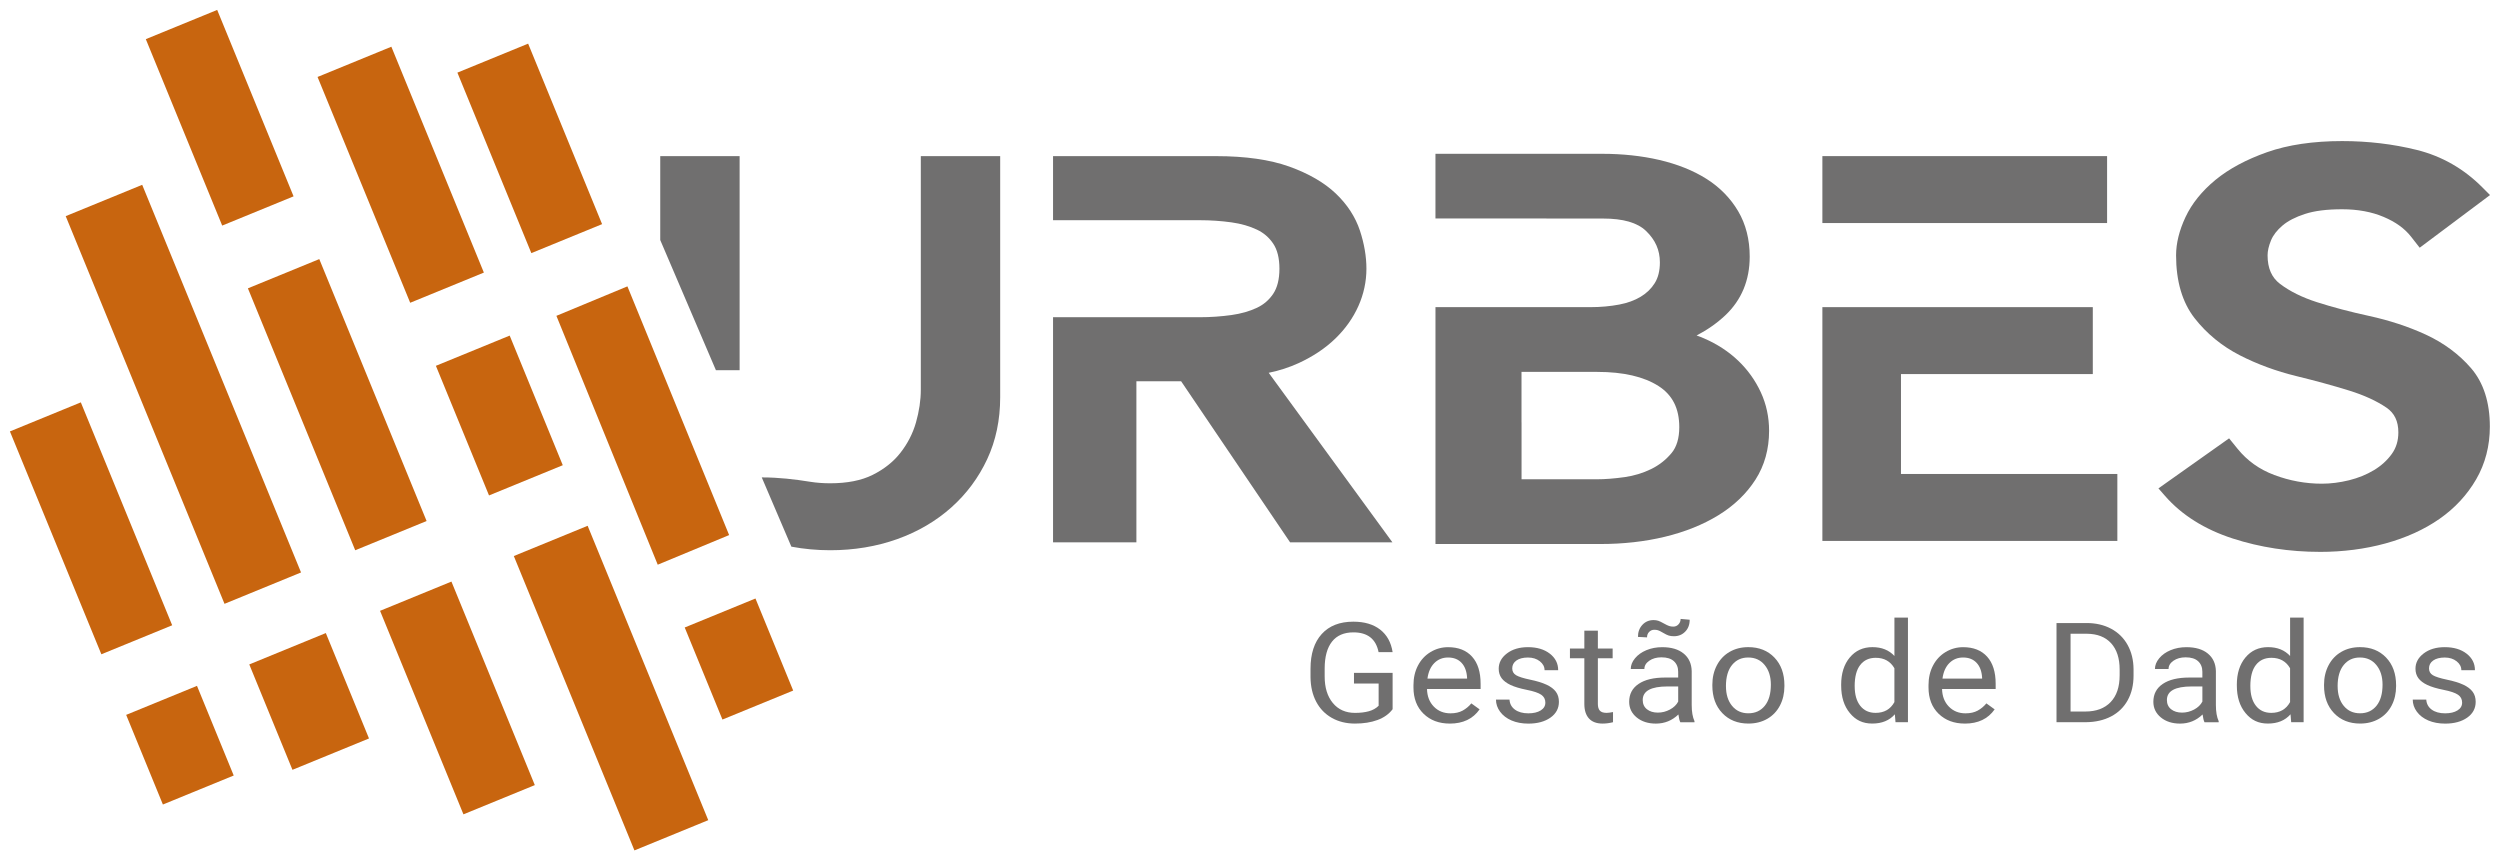
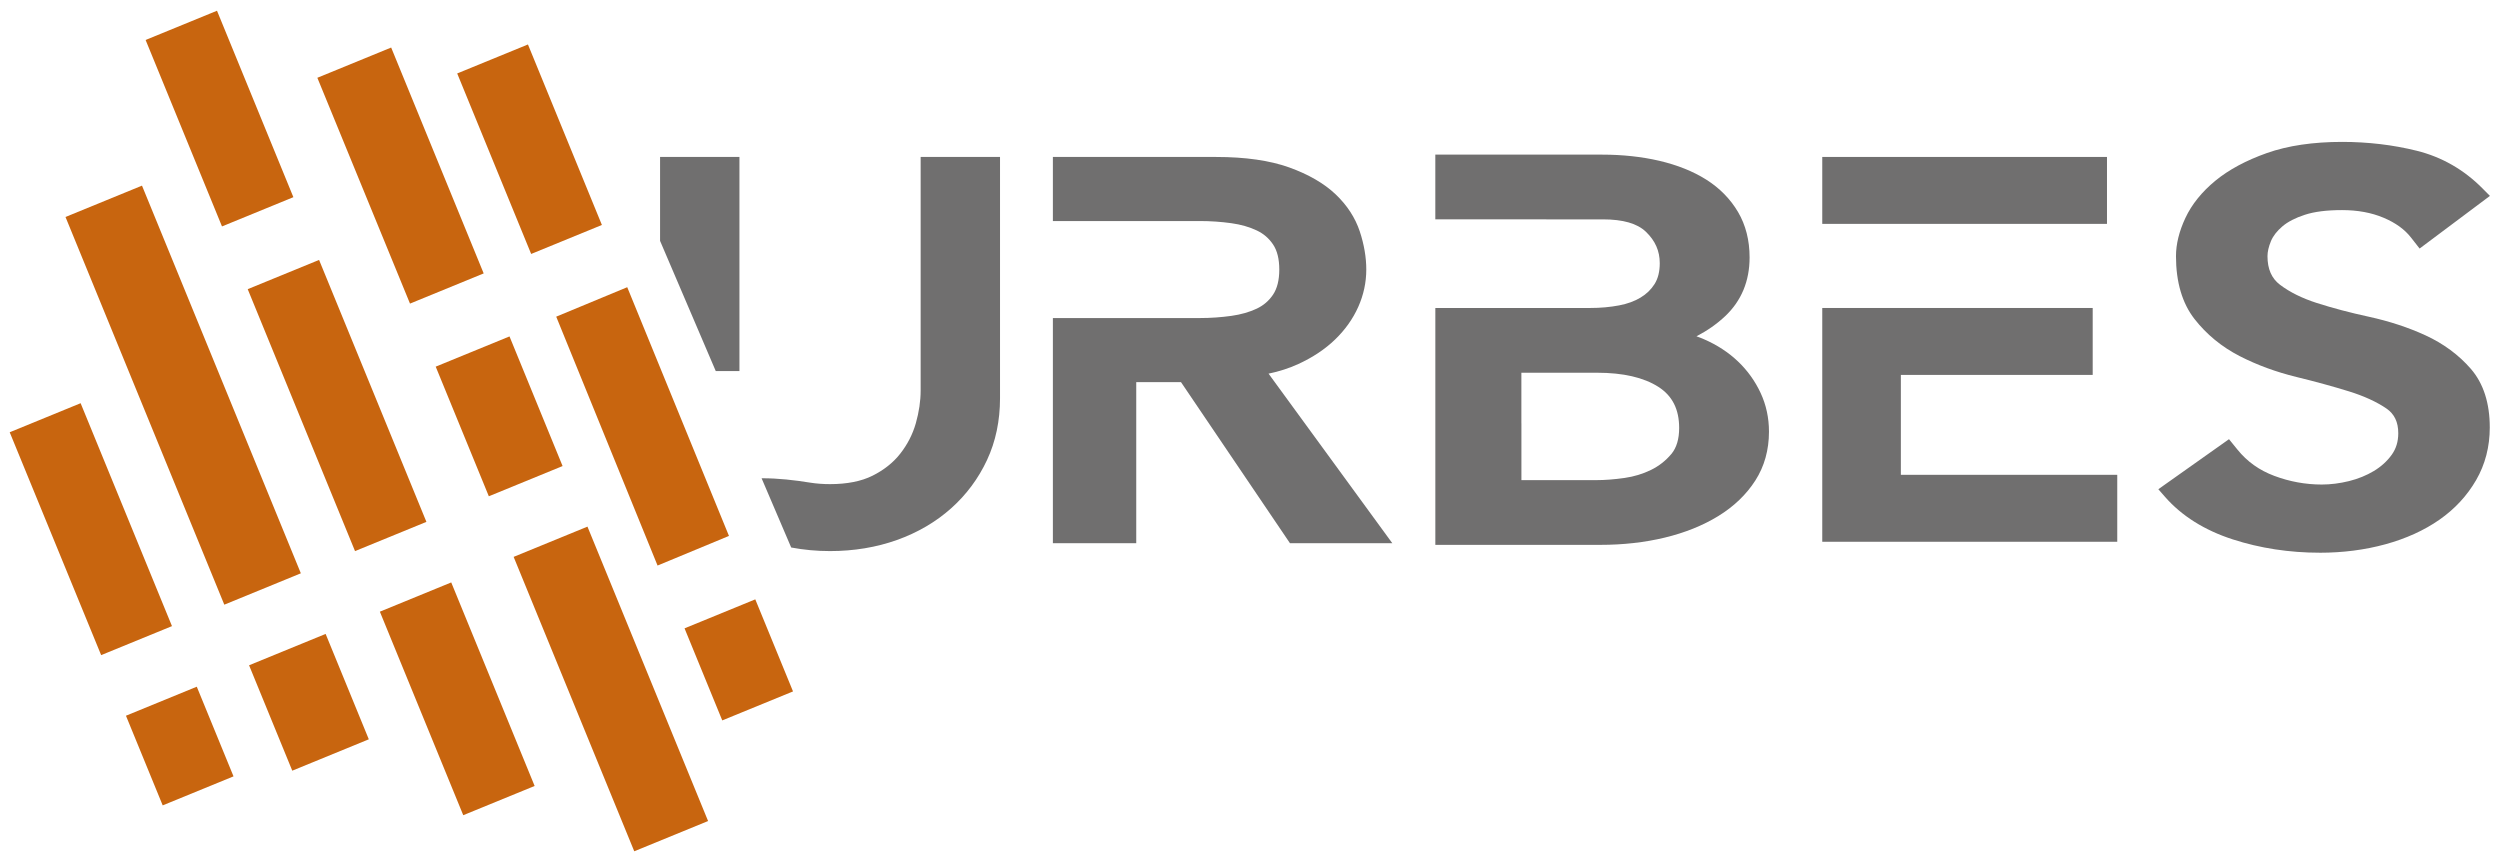
- <svg xmlns="http://www.w3.org/2000/svg" id="Camada_2" data-name="Camada 2" viewBox="-5.1 -5.1 1286.04 442.39">
-   <defs>
-     <style>
-       .cls-1 {
-         fill: #c8650f;
-       }
- 
-       .cls-2 {
-         fill: #706f6f;
-       }
-     </style>
-   </defs>
-   <g id="Camada_1-2" data-name="Camada 1">
-     <g>
-       <path class="cls-2" d="M1188.31,278.79c-15.68,0-30.77-2.31-44.84-6.87-14.51-4.7-26.22-12.06-34.81-21.87l-3.43-3.92,36.35-25.74,4.33,5.34c5.02,6.2,11.22,10.63,18.96,13.53,7.88,2.96,16.1,4.46,24.43,4.46,4.53,0,9.25-.6,14.02-1.77,4.67-1.16,8.98-2.91,12.8-5.21,3.72-2.24,6.81-5.05,9.17-8.34,2.26-3.16,3.36-6.78,3.36-11.08,0-5.76-2.01-9.93-6.14-12.74-5.06-3.44-11.51-6.39-19.17-8.77-8.27-2.56-17.37-5.05-27.04-7.41-10.51-2.57-20.34-6.18-29.22-10.74-9.22-4.73-17.04-11.15-23.23-19.07-6.33-8.1-9.54-18.99-9.54-32.35,0-6.19,1.63-12.8,4.85-19.67,3.26-6.95,8.44-13.38,15.4-19.12,6.92-5.69,15.85-10.48,26.55-14.26,10.76-3.8,23.76-5.72,38.65-5.72,13.29,0,26.22,1.53,38.4,4.56,12.86,3.19,24.23,9.7,33.79,19.34l3.85,3.88-36.17,27.08-4.41-5.64c-3.32-4.24-7.94-7.59-14.12-10.2-6.18-2.62-13.36-3.94-21.35-3.94s-14.25.81-19.18,2.42c-4.85,1.58-8.73,3.58-11.53,5.96-2.8,2.38-4.78,4.93-5.88,7.58-1.18,2.85-1.78,5.45-1.78,7.74,0,6.61,2.1,11.41,6.41,14.69,5.02,3.81,11.4,6.97,18.97,9.4,8.15,2.61,17.16,4.99,26.76,7.07,10.46,2.28,20.26,5.49,29.14,9.57,9.27,4.27,17.12,10.07,23.34,17.25,6.45,7.45,9.72,17.59,9.72,30.14,0,9.9-2.36,18.99-7.01,27.05-4.65,8.04-11,14.9-18.89,20.4-7.85,5.48-17.21,9.73-27.83,12.64-10.5,2.88-21.83,4.34-33.69,4.34Z" />
-       <path class="cls-2" d="M647.56,186.67c5.45-1.12,10.58-2.78,15.33-4.96,7.4-3.4,13.76-7.64,18.9-12.62,5.15-4.97,9.15-10.61,11.89-16.75,2.74-6.14,4.13-12.6,4.13-19.22,0-6.27-1.12-12.85-3.34-19.58-2.33-7.03-6.5-13.45-12.4-19.07-5.9-5.62-13.96-10.29-23.97-13.89-9.93-3.55-22.54-5.36-37.47-5.36h-84.03v32.96h75.62c5.43,0,10.88.37,16.19,1.11,4.93.69,9.33,1.95,13.1,3.75,3.46,1.65,6.18,3.98,8.32,7.14,2.15,3.17,3.23,7.53,3.23,12.95s-1.09,9.78-3.23,12.95c-2.14,3.16-4.86,5.49-8.32,7.14-3.78,1.79-8.19,3.05-13.1,3.74-5.3.74-10.75,1.12-16.19,1.12h-75.62v115.8h42.88v-82.85h23.01l56.05,82.85h52.64l-63.63-87.19Z" />
-       <g>
-         <polygon class="cls-2" points="972.79 109.64 1078.82 109.64 1078.82 75.21 932.36 75.21 932.36 109.64 972.79 109.64 972.79 109.64" />
-         <polygon class="cls-2" points="972.79 238.72 972.79 187.33 1071.47 187.33 1071.47 152.9 972.8 152.9 972.79 152.9 932.36 152.9 932.36 273.16 1084.1 273.16 1084.1 238.72 972.79 238.72" />
-       </g>
-       <path class="cls-2" d="M900.67,196.66c-2.82-6.09-6.72-11.54-11.6-16.2-4.93-4.71-10.83-8.57-17.56-11.48-1.26-.55-2.55-1.05-3.85-1.51,5.58-2.9,10.53-6.37,14.79-10.39,8.31-7.86,12.53-18.01,12.53-30.18,0-8.81-2-16.67-5.95-23.37-3.97-6.73-9.49-12.34-16.4-16.69-6.75-4.25-14.87-7.49-24.14-9.66-9.05-2.1-18.93-3.16-29.36-3.16h-85.81v33.27h57.07v.03h29.06c10.45,0,17.71,2.09,22.2,6.39,4.79,4.59,7.12,9.87,7.12,16.14,0,4.32-.89,7.92-2.66,10.72-1.79,2.85-4.15,5.13-7.2,6.97-3.1,1.88-6.81,3.23-11.04,4.03-4.6.88-9.59,1.33-14.84,1.33h-79.7v121.85h84.84c11.76,0,22.9-1.25,33.12-3.72,10.39-2.5,19.66-6.23,27.55-11.07,8.06-4.94,14.48-11.11,19.1-18.32,4.65-7.26,7.01-15.72,7.01-25.13,0-7.05-1.44-13.73-4.28-19.85ZM854.73,228.01c-2.87,3.44-6.39,6.2-10.46,8.19-4.19,2.05-8.76,3.44-13.59,4.13-5.28.75-10.14,1.12-14.43,1.12h-38.64v-29.23h-.02v-26.01h38.98c13.38,0,23.98,2.45,31.51,7.28,7.18,4.6,10.67,11.52,10.67,21.15,0,5.68-1.35,10.18-4.01,13.37Z" />
-       <polygon class="cls-2" points="375.37 185.34 375.37 75.21 334.54 75.21 334.54 118.38 363.18 185.34 375.37 185.34" />
-       <path class="cls-2" d="M468.58,75.21v120.15c0,5.38-.84,11.05-2.49,16.87-1.6,5.62-4.3,10.89-8.02,15.63-3.6,4.6-8.41,8.41-14.29,11.34-5.73,2.86-13.07,4.31-21.8,4.31-3.65,0-7.05-.26-10.19-.76-8.17-1.32-16.4-2.26-24.67-2.26h-.36l15.23,35.62c6.42,1.21,13.1,1.84,19.99,1.84,12.22,0,23.79-1.92,34.4-5.7,10.63-3.79,20.01-9.28,27.88-16.3,7.84-6.99,14.05-15.36,18.48-24.87,4.43-9.49,6.67-20.17,6.67-31.74v-124.12h-40.83Z" />
-       <g>
-         <path class="cls-2" d="M711.28,359.73c-1.86,2.48-4.45,4.33-7.77,5.55-3.32,1.23-7.19,1.84-11.61,1.84s-8.43-.97-11.89-2.93c-3.46-1.95-6.14-4.72-8.04-8.32-1.89-3.6-2.86-7.77-2.92-12.51v-4.45c0-7.68,1.93-13.64,5.78-17.87,3.85-4.23,9.26-6.34,16.24-6.34,5.72,0,10.32,1.36,13.81,4.08,3.49,2.72,5.62,6.58,6.4,11.58h-7.22c-1.35-6.77-5.67-10.16-12.94-10.16-4.84,0-8.51,1.59-11.01,4.75-2.5,3.17-3.76,7.76-3.78,13.77v4.17c0,5.73,1.41,10.28,4.21,13.66,2.81,3.38,6.61,5.07,11.4,5.07,2.71,0,5.08-.28,7.11-.84,2.03-.56,3.71-1.5,5.04-2.83v-11.43h-12.68v-5.5h19.87v18.71Z" />
-         <path class="cls-2" d="M740.67,367.12c-5.52,0-10.01-1.69-13.47-5.06-3.46-3.38-5.19-7.89-5.19-13.54v-1.19c0-3.76.77-7.12,2.32-10.07,1.54-2.96,3.7-5.27,6.47-6.94,2.77-1.67,5.78-2.5,9.01-2.5,5.29,0,9.41,1.62,12.34,4.87,2.94,3.25,4.4,7.9,4.4,13.95v2.7h-27.58c.1,3.74,1.27,6.76,3.52,9.06,2.24,2.3,5.1,3.45,8.56,3.45,2.46,0,4.54-.47,6.25-1.4,1.7-.94,3.2-2.17,4.48-3.72l4.25,3.08c-3.41,4.88-8.53,7.32-15.35,7.32ZM739.81,333.13c-2.81,0-5.17.95-7.07,2.86s-3.09,4.57-3.54,8.01h20.39v-.49c-.2-3.3-1.15-5.85-2.86-7.66-1.7-1.81-4.01-2.72-6.92-2.72Z" />
-         <path class="cls-2" d="M789.86,356.36c0-1.75-.71-3.11-2.13-4.08-1.42-.97-3.89-1.81-7.41-2.51s-6.32-1.54-8.39-2.52c-2.07-.98-3.6-2.15-4.59-3.5-.99-1.36-1.48-2.97-1.48-4.84,0-3.11,1.41-5.73,4.23-7.88,2.82-2.15,6.43-3.22,10.82-3.22,4.62,0,8.36,1.11,11.23,3.33s4.31,5.06,4.31,8.52h-7c0-1.78-.81-3.31-2.43-4.59s-3.66-1.93-6.12-1.93-4.52.52-5.94,1.54c-1.43,1.03-2.14,2.37-2.14,4.03,0,1.57.66,2.75,1.99,3.54s3.73,1.55,7.21,2.28c3.47.72,6.29,1.59,8.45,2.59,2.16,1.01,3.76,2.21,4.8,3.63,1.04,1.41,1.56,3.14,1.56,5.17,0,3.39-1.46,6.1-4.37,8.15-2.91,2.04-6.69,3.07-11.33,3.07-3.27,0-6.15-.54-8.66-1.61-2.51-1.08-4.47-2.58-5.89-4.5-1.42-1.93-2.13-4.01-2.13-6.26h6.96c.13,2.17,1.06,3.9,2.8,5.17,1.74,1.27,4.05,1.91,6.91,1.91,2.63,0,4.74-.5,6.34-1.49,1.59-.99,2.39-2.32,2.39-3.98Z" />
-         <path class="cls-2" d="M816.87,319.32v9.18h7.6v5.01h-7.6v23.54c0,1.52.34,2.66,1.02,3.42.68.76,1.83,1.14,3.46,1.14.8,0,1.91-.14,3.31-.42v5.23c-1.83.46-3.61.7-5.34.7-3.11,0-5.46-.88-7.04-2.63-1.58-1.75-2.37-4.24-2.37-7.46v-23.51h-7.41v-5.01h7.41v-9.18h6.96Z" />
-         <path class="cls-2" d="M859.28,366.42c-.4-.75-.73-2.08-.98-3.99-3.24,3.13-7.1,4.7-11.59,4.7-4.01,0-7.31-1.06-9.88-3.17-2.57-2.12-3.86-4.8-3.86-8.04,0-3.95,1.61-7.02,4.84-9.2,3.22-2.18,7.76-3.28,13.6-3.28h6.77v-2.98c0-2.26-.73-4.07-2.18-5.41s-3.6-2.01-6.44-2.01c-2.48,0-4.56.58-6.25,1.75-1.68,1.17-2.52,2.58-2.52,4.24h-7c0-1.89.72-3.72,2.17-5.48,1.44-1.76,3.4-3.16,5.87-4.19,2.47-1.03,5.19-1.54,8.15-1.54,4.69,0,8.37,1.09,11.02,3.28,2.66,2.18,4.04,5.19,4.14,9.02v17.45c0,3.48.48,6.25,1.43,8.31v.56h-7.3ZM864.1,313.71c0,2.52-.77,4.57-2.32,6.13-1.54,1.57-3.47,2.35-5.78,2.35-1.03,0-1.92-.12-2.67-.35-.75-.24-1.74-.71-2.95-1.44-1.22-.72-2.1-1.16-2.64-1.31-.54-.15-1.16-.23-1.86-.23-1.03,0-1.91.37-2.63,1.1-.73.74-1.09,1.68-1.09,2.82l-4.67-.25c0-2.5.76-4.57,2.28-6.2,1.51-1.63,3.44-2.45,5.78-2.45.88,0,1.67.12,2.37.35.7.23,1.66.69,2.86,1.37,1.21.68,2.13,1.12,2.77,1.33.64.21,1.35.31,2.13.31,1.08,0,1.98-.4,2.69-1.19.72-.8,1.07-1.72,1.07-2.77l4.67.42ZM847.73,361.48c2.18,0,4.25-.53,6.21-1.58,1.96-1.05,3.38-2.42,4.25-4.1v-7.78h-5.46c-8.53,0-12.79,2.32-12.79,6.97,0,2.03.73,3.62,2.18,4.77s3.33,1.72,5.61,1.72Z" />
-         <path class="cls-2" d="M875.76,347.11c0-3.71.79-7.05,2.35-10.02,1.57-2.97,3.75-5.26,6.55-6.87,2.8-1.61,5.99-2.42,9.58-2.42,5.55,0,10.03,1.79,13.45,5.36,3.42,3.57,5.14,8.33,5.14,14.26v.46c0,3.69-.76,7-2.28,9.93-1.52,2.93-3.69,5.22-6.51,6.85s-6.06,2.45-9.73,2.45c-5.52,0-9.99-1.79-13.41-5.36s-5.14-8.31-5.14-14.19v-.46ZM882.76,347.88c0,4.21,1.04,7.58,3.14,10.13,2.1,2.55,4.9,3.82,8.41,3.82s6.34-1.29,8.43-3.87,3.12-6.2,3.12-10.85c0-4.16-1.06-7.53-3.18-10.11s-4.93-3.87-8.45-3.87-6.21,1.27-8.32,3.82c-2.1,2.55-3.16,6.19-3.16,10.93Z" />
-         <path class="cls-2" d="M942.02,347.15c0-5.82,1.48-10.5,4.44-14.04s6.84-5.31,11.63-5.31,8.54,1.52,11.33,4.55v-19.76h6.96v53.82h-6.4l-.34-4.07c-2.78,3.18-6.66,4.77-11.62,4.77s-8.56-1.8-11.53-5.4c-2.98-3.6-4.46-8.29-4.46-14.09v-.49ZM948.98,347.88c0,4.3.95,7.66,2.86,10.09,1.91,2.43,4.54,3.64,7.9,3.64,4.42,0,7.64-1.85,9.67-5.54v-17.42c-2.08-3.58-5.28-5.36-9.6-5.36-3.41,0-6.07,1.22-7.98,3.68-1.91,2.45-2.86,6.08-2.86,10.9Z" />
-         <path class="cls-2" d="M1005.62,367.12c-5.52,0-10.01-1.69-13.47-5.06-3.46-3.38-5.19-7.89-5.19-13.54v-1.19c0-3.76.77-7.12,2.32-10.07,1.54-2.96,3.7-5.27,6.47-6.94,2.77-1.67,5.78-2.5,9.01-2.5,5.29,0,9.41,1.62,12.34,4.87,2.94,3.25,4.4,7.9,4.4,13.95v2.7h-27.58c.1,3.74,1.27,6.76,3.52,9.06,2.24,2.3,5.1,3.45,8.56,3.45,2.46,0,4.54-.47,6.25-1.4,1.7-.94,3.2-2.17,4.48-3.72l4.25,3.08c-3.41,4.88-8.53,7.32-15.35,7.32ZM1004.75,333.13c-2.81,0-5.17.95-7.07,2.86s-3.09,4.57-3.54,8.01h20.39v-.49c-.2-3.3-1.15-5.85-2.86-7.66-1.7-1.81-4.01-2.72-6.92-2.72Z" />
-         <path class="cls-2" d="M1052.8,366.42v-51.02h15.47c4.77,0,8.98.98,12.64,2.94,3.66,1.96,6.49,4.75,8.49,8.37,1.99,3.62,3,7.78,3.03,12.47v3.26c0,4.81-1,9.03-2.99,12.65-1.99,3.62-4.84,6.4-8.54,8.34-3.7,1.94-8.01,2.93-12.93,2.98h-15.17ZM1060.03,320.9v40.02h7.6c5.57,0,9.9-1.61,13-4.84,3.1-3.23,4.65-7.82,4.65-13.78v-2.98c0-5.8-1.46-10.3-4.38-13.52-2.92-3.21-7.07-4.84-12.44-4.89h-8.43Z" />
-         <path class="cls-2" d="M1128.93,366.42c-.4-.75-.73-2.08-.98-3.99-3.24,3.13-7.1,4.7-11.59,4.7-4.01,0-7.31-1.06-9.88-3.17-2.57-2.12-3.86-4.8-3.86-8.04,0-3.95,1.61-7.02,4.84-9.2,3.22-2.18,7.76-3.28,13.6-3.28h6.77v-2.98c0-2.26-.73-4.07-2.18-5.41s-3.6-2.01-6.44-2.01c-2.48,0-4.56.58-6.25,1.75-1.68,1.17-2.52,2.58-2.52,4.24h-7c0-1.89.72-3.72,2.17-5.48,1.44-1.76,3.4-3.16,5.87-4.19,2.47-1.03,5.19-1.54,8.15-1.54,4.69,0,8.37,1.09,11.02,3.28,2.66,2.18,4.04,5.19,4.14,9.02v17.45c0,3.48.48,6.25,1.43,8.31v.56h-7.3ZM1117.38,361.48c2.18,0,4.25-.53,6.21-1.58,1.96-1.05,3.38-2.42,4.25-4.1v-7.78h-5.46c-8.53,0-12.79,2.32-12.79,6.97,0,2.03.73,3.62,2.18,4.77s3.33,1.72,5.61,1.72Z" />
-         <path class="cls-2" d="M1145.56,347.15c0-5.82,1.48-10.5,4.44-14.04s6.84-5.31,11.63-5.31,8.54,1.52,11.33,4.55v-19.76h6.96v53.82h-6.4l-.34-4.07c-2.78,3.18-6.66,4.77-11.62,4.77s-8.56-1.8-11.53-5.4c-2.98-3.6-4.46-8.29-4.46-14.09v-.49ZM1152.52,347.88c0,4.3.95,7.66,2.86,10.09,1.91,2.43,4.54,3.64,7.9,3.64,4.42,0,7.64-1.85,9.67-5.54v-17.42c-2.08-3.58-5.28-5.36-9.6-5.36-3.41,0-6.07,1.22-7.98,3.68-1.91,2.45-2.86,6.08-2.86,10.9Z" />
-         <path class="cls-2" d="M1190.42,347.11c0-3.71.79-7.05,2.35-10.02,1.57-2.97,3.75-5.26,6.55-6.87,2.8-1.61,5.99-2.42,9.58-2.42,5.55,0,10.03,1.79,13.45,5.36,3.42,3.57,5.14,8.33,5.14,14.26v.46c0,3.69-.76,7-2.28,9.93-1.52,2.93-3.69,5.22-6.51,6.85s-6.06,2.45-9.73,2.45c-5.52,0-9.99-1.79-13.41-5.36s-5.14-8.31-5.14-14.19v-.46ZM1197.42,347.88c0,4.21,1.04,7.58,3.14,10.13,2.1,2.55,4.9,3.82,8.41,3.82s6.34-1.29,8.43-3.87,3.12-6.2,3.12-10.85c0-4.16-1.06-7.53-3.18-10.11s-4.93-3.87-8.45-3.87-6.21,1.27-8.32,3.82c-2.1,2.55-3.16,6.19-3.16,10.93Z" />
-         <path class="cls-2" d="M1261.46,356.36c0-1.75-.71-3.11-2.13-4.08-1.42-.97-3.89-1.81-7.41-2.51s-6.32-1.54-8.39-2.52c-2.07-.98-3.6-2.15-4.59-3.5-.99-1.36-1.48-2.97-1.48-4.84,0-3.11,1.41-5.73,4.23-7.88,2.82-2.15,6.43-3.22,10.82-3.22,4.62,0,8.36,1.11,11.23,3.33s4.31,5.06,4.31,8.52h-7c0-1.78-.81-3.31-2.43-4.59s-3.66-1.93-6.12-1.93-4.52.52-5.94,1.54c-1.43,1.03-2.14,2.37-2.14,4.03,0,1.57.66,2.75,1.99,3.54s3.73,1.55,7.21,2.28c3.47.72,6.29,1.59,8.45,2.59,2.16,1.01,3.76,2.21,4.8,3.63,1.04,1.41,1.56,3.14,1.56,5.17,0,3.39-1.46,6.1-4.37,8.15-2.91,2.04-6.69,3.07-11.33,3.07-3.27,0-6.15-.54-8.66-1.61-2.51-1.08-4.47-2.58-5.89-4.5-1.42-1.93-2.13-4.01-2.13-6.26h6.96c.13,2.17,1.06,3.9,2.8,5.17,1.74,1.27,4.05,1.91,6.91,1.91,2.63,0,4.74-.5,6.34-1.49,1.59-.99,2.39-2.32,2.39-3.98Z" />
-       </g>
-       <rect class="cls-1" x="247.74" y="21.06" width="39.33" height="100.34" transform="translate(-7.04 106.7) rotate(-22.28)" />
-       <g>
-         <polygon class="cls-1" points="83.47 316.55 36.48 201.88 0 216.83 47.04 331.47 83.47 316.55" />
-         <rect class="cls-1" x="67.79" y="353.31" width="39.37" height="49.84" transform="translate(-136.88 61.41) rotate(-22.28)" />
-       </g>
-       <g>
-         <polygon class="cls-1" points="149.76 289.38 68.05 89.97 28.7 106.09 110.39 305.52 149.76 289.38" />
-         <rect class="cls-1" x="132.67" y="326.42" width="42.55" height="58.59" transform="translate(-123.39 84.94) rotate(-22.28)" />
-       </g>
-       <rect class="cls-1" x="210.38" y="297.37" width="39.68" height="113.14" transform="translate(-117.01 113.71) rotate(-22.28)" />
-       <rect class="cls-1" x="288.71" y="267.03" width="41.04" height="163.65" transform="translate(-109.18 143.3) rotate(-22.28)" />
-       <g>
-         <polygon class="cls-1" points="243.81 135.12 196.22 18.93 158.25 34.49 205.91 150.65 243.81 135.12" />
-         <polygon class="cls-1" points="219.13 183.08 246.46 249.76 284.4 234.21 257.09 167.53 219.13 183.08" />
-       </g>
-       <g>
-         <rect class="cls-1" x="88.08" y="3.65" width="39.68" height="103.64" transform="translate(-12.98 45.06) rotate(-22.28)" />
-         <rect class="cls-1" x="148.55" y="130.26" width="39.68" height="145.61" transform="translate(-64.42 79.01) rotate(-22.28)" />
-       </g>
-       <g>
-         <polygon class="cls-1" points="369.98 270.15 317.65 142.21 281.12 157.37 333.25 285.39 369.98 270.15" />
-         <rect class="cls-1" x="355.37" y="308.31" width="39.33" height="51.18" transform="translate(-98.6 167.13) rotate(-22.28)" />
-       </g>
+ <svg xmlns="http://www.w3.org/2000/svg" role="img" aria-label="Urbes, gestão de dados" viewBox="-4.99 -5.52 1285.97 442.77">
+   <g data-layer="symbol">
+     <g data-piece="quadras">
+       <path data-part="symbol-main" fill="#C8650F" d="M69.91,15.04L106.63,0L145.92,95.9L109.2,110.95Z" />
+       <path data-part="symbol-main" fill="#C8650F" d="M243.81,135.12L196.22,18.93L158.25,34.49L205.91,150.65Z" />
+       <path data-part="symbol-main" fill="#C8650F" d="M230.19,32.26L266.58,17.35L304.62,110.2L268.23,125.11Z" />
+       <path data-part="symbol-main" fill="#C8650F" d="M149.76,289.38L68.05,89.97L28.7,106.09L110.39,305.52Z" />
+       <path data-part="symbol-main" fill="#C8650F" d="M122.43,143.22L159.14,128.18L214.35,262.92L177.63,277.96Z" />
+       <path data-part="symbol-main" fill="#C8650F" d="M83.47,316.55L36.48,201.88L0,216.83L47.04,331.47Z" />
+       <path data-part="symbol-main" fill="#C8650F" d="M219.13,183.08L246.46,249.76L284.4,234.21L257.09,167.53Z" />
+       <path data-part="symbol-main" fill="#C8650F" d="M369.98,270.15L317.65,142.21L281.12,157.37L333.25,285.39Z" />
+       <path data-part="symbol-main" fill="#C8650F" d="M59.8,362.64L96.23,347.71L115.13,393.83L78.7,408.76Z" />
+       <path data-part="symbol-main" fill="#C8650F" d="M123.13,336.69L162.51,320.56L184.72,374.77L145.35,390.91Z" />
+       <path data-part="symbol-main" fill="#C8650F" d="M190.41,309.12L227.12,294.07L270.02,398.77L233.3,413.81Z" />
+       <path data-part="symbol-main" fill="#C8650F" d="M259.22,280.93L297.19,265.37L359.24,416.81L321.26,432.37Z" />
+       <path data-part="symbol-main" fill="#C8650F" d="M347.13,317.69L383.52,302.78L402.93,350.14L366.53,365.05Z" />
+     </g>
+   </g>
+   <g data-layer="wordmark">
+     <g data-part="wordmark" fill="#706F6F">
+       <path d="M375.37,185.34L375.37,75.21L334.54,75.21L334.54,118.38L363.18,185.34L375.37,185.34Z" />
+       <path d="M468.58,75.21v120.15c0,5.38-.84,11.05-2.49,16.87-1.6,5.62-4.3,10.89-8.02,15.63-3.6,4.6-8.41,8.41-14.29,11.34-5.73,2.86-13.07,4.31-21.8,4.31-3.65,0-7.05-.26-10.19-.76-8.17-1.32-16.4-2.26-24.67-2.26h-.36l15.23,35.62c6.42,1.21,13.1,1.84,19.99,1.84,12.22,0,23.79-1.92,34.4-5.7,10.63-3.79,20.01-9.28,27.88-16.3,7.84-6.99,14.05-15.36,18.48-24.87,4.43-9.49,6.67-20.17,6.67-31.74v-124.12h-40.83Z" />
+       <path d="M647.56,186.67c5.45-1.12,10.58-2.78,15.33-4.96,7.4-3.4,13.76-7.64,18.9-12.62,5.15-4.97,9.15-10.61,11.89-16.75,2.74-6.14,4.13-12.6,4.13-19.22,0-6.27-1.12-12.85-3.34-19.58-2.33-7.03-6.5-13.45-12.4-19.07-5.9-5.62-13.96-10.29-23.97-13.89-9.93-3.55-22.54-5.36-37.47-5.36h-84.03v32.96h75.62c5.43,0,10.88.37,16.19,1.11,4.93.69,9.33,1.95,13.1,3.75,3.46,1.65,6.18,3.98,8.32,7.14,2.15,3.17,3.23,7.53,3.23,12.95s-1.09,9.78-3.23,12.95c-2.14,3.16-4.86,5.49-8.32,7.14-3.78,1.79-8.19,3.05-13.1,3.74-5.3.74-10.75,1.12-16.19,1.12h-75.62v115.8h42.88v-82.85h23.01l56.05,82.85h52.64l-63.63-87.19Z" />
+       <path d="M900.67,196.66c-2.82-6.09-6.72-11.54-11.6-16.2-4.93-4.71-10.83-8.57-17.56-11.48-1.26-.55-2.55-1.05-3.85-1.51,5.58-2.9,10.53-6.37,14.79-10.39,8.31-7.86,12.53-18.01,12.53-30.18,0-8.81-2-16.67-5.95-23.37-3.97-6.73-9.49-12.34-16.4-16.69-6.75-4.25-14.87-7.49-24.14-9.66-9.05-2.1-18.93-3.16-29.36-3.16h-85.81v33.27h57.07v.03h29.06c10.45,0,17.71,2.09,22.2,6.39,4.79,4.59,7.12,9.87,7.12,16.14,0,4.32-.89,7.92-2.66,10.72-1.79,2.85-4.15,5.13-7.2,6.97-3.1,1.88-6.81,3.23-11.04,4.03-4.6.88-9.59,1.33-14.84,1.33h-79.7v121.85h84.84c11.76,0,22.9-1.25,33.12-3.72,10.39-2.5,19.66-6.23,27.55-11.07,8.06-4.94,14.48-11.11,19.1-18.32,4.65-7.26,7.01-15.72,7.01-25.13,0-7.05-1.44-13.73-4.28-19.85ZM854.73,228.01c-2.87,3.44-6.39,6.2-10.46,8.19-4.19,2.05-8.76,3.44-13.59,4.13-5.28.75-10.14,1.12-14.43,1.12h-38.64v-29.23h-.02v-26.01h38.98c13.38,0,23.98,2.45,31.51,7.28,7.18,4.6,10.67,11.52,10.67,21.15,0,5.68-1.35,10.18-4.01,13.37Z" />
+       <path d="M972.79,109.64L1078.82,109.64L1078.82,75.21L932.36,75.21L932.36,109.64L972.79,109.64L972.79,109.64Z" />
+       <path d="M972.79,238.72L972.79,187.33L1071.47,187.33L1071.47,152.9L972.8,152.9L972.79,152.9L932.36,152.9L932.36,273.16L1084.1,273.16L1084.1,238.72L972.79,238.72Z" />
+       <path d="M1188.31,278.79c-15.68,0-30.77-2.31-44.84-6.87-14.51-4.7-26.22-12.06-34.81-21.87l-3.43-3.92,36.35-25.74,4.33,5.34c5.02,6.2,11.22,10.63,18.96,13.53,7.88,2.96,16.1,4.46,24.43,4.46,4.53,0,9.25-.6,14.02-1.77,4.67-1.16,8.98-2.91,12.8-5.21,3.72-2.24,6.81-5.05,9.17-8.34,2.26-3.16,3.36-6.78,3.36-11.08,0-5.76-2.01-9.93-6.14-12.74-5.06-3.44-11.51-6.39-19.17-8.77-8.27-2.56-17.37-5.05-27.04-7.41-10.51-2.57-20.34-6.18-29.22-10.74-9.22-4.73-17.04-11.15-23.23-19.07-6.33-8.1-9.54-18.99-9.54-32.35,0-6.19,1.63-12.8,4.85-19.67,3.26-6.95,8.44-13.38,15.4-19.12,6.92-5.69,15.85-10.48,26.55-14.26,10.76-3.8,23.76-5.72,38.65-5.72,13.29,0,26.22,1.53,38.4,4.56,12.86,3.19,24.23,9.7,33.79,19.34l3.85,3.88-36.17,27.08-4.41-5.64c-3.32-4.24-7.94-7.59-14.12-10.2-6.18-2.62-13.36-3.94-21.35-3.94s-14.25.81-19.18,2.42c-4.85,1.58-8.73,3.58-11.53,5.96-2.8,2.38-4.78,4.93-5.88,7.58-1.18,2.85-1.78,5.45-1.78,7.74,0,6.61,2.1,11.41,6.41,14.69,5.02,3.81,11.4,6.97,18.97,9.4,8.15,2.61,17.16,4.99,26.76,7.07,10.46,2.28,20.26,5.49,29.14,9.57,9.27,4.27,17.12,10.07,23.34,17.25,6.45,7.45,9.72,17.59,9.72,30.14,0,9.9-2.36,18.99-7.01,27.05-4.65,8.04-11,14.9-18.89,20.4-7.85,5.48-17.21,9.73-27.83,12.64-10.5,2.88-21.83,4.34-33.69,4.34Z" />
    </g>
  </g>
</svg>
